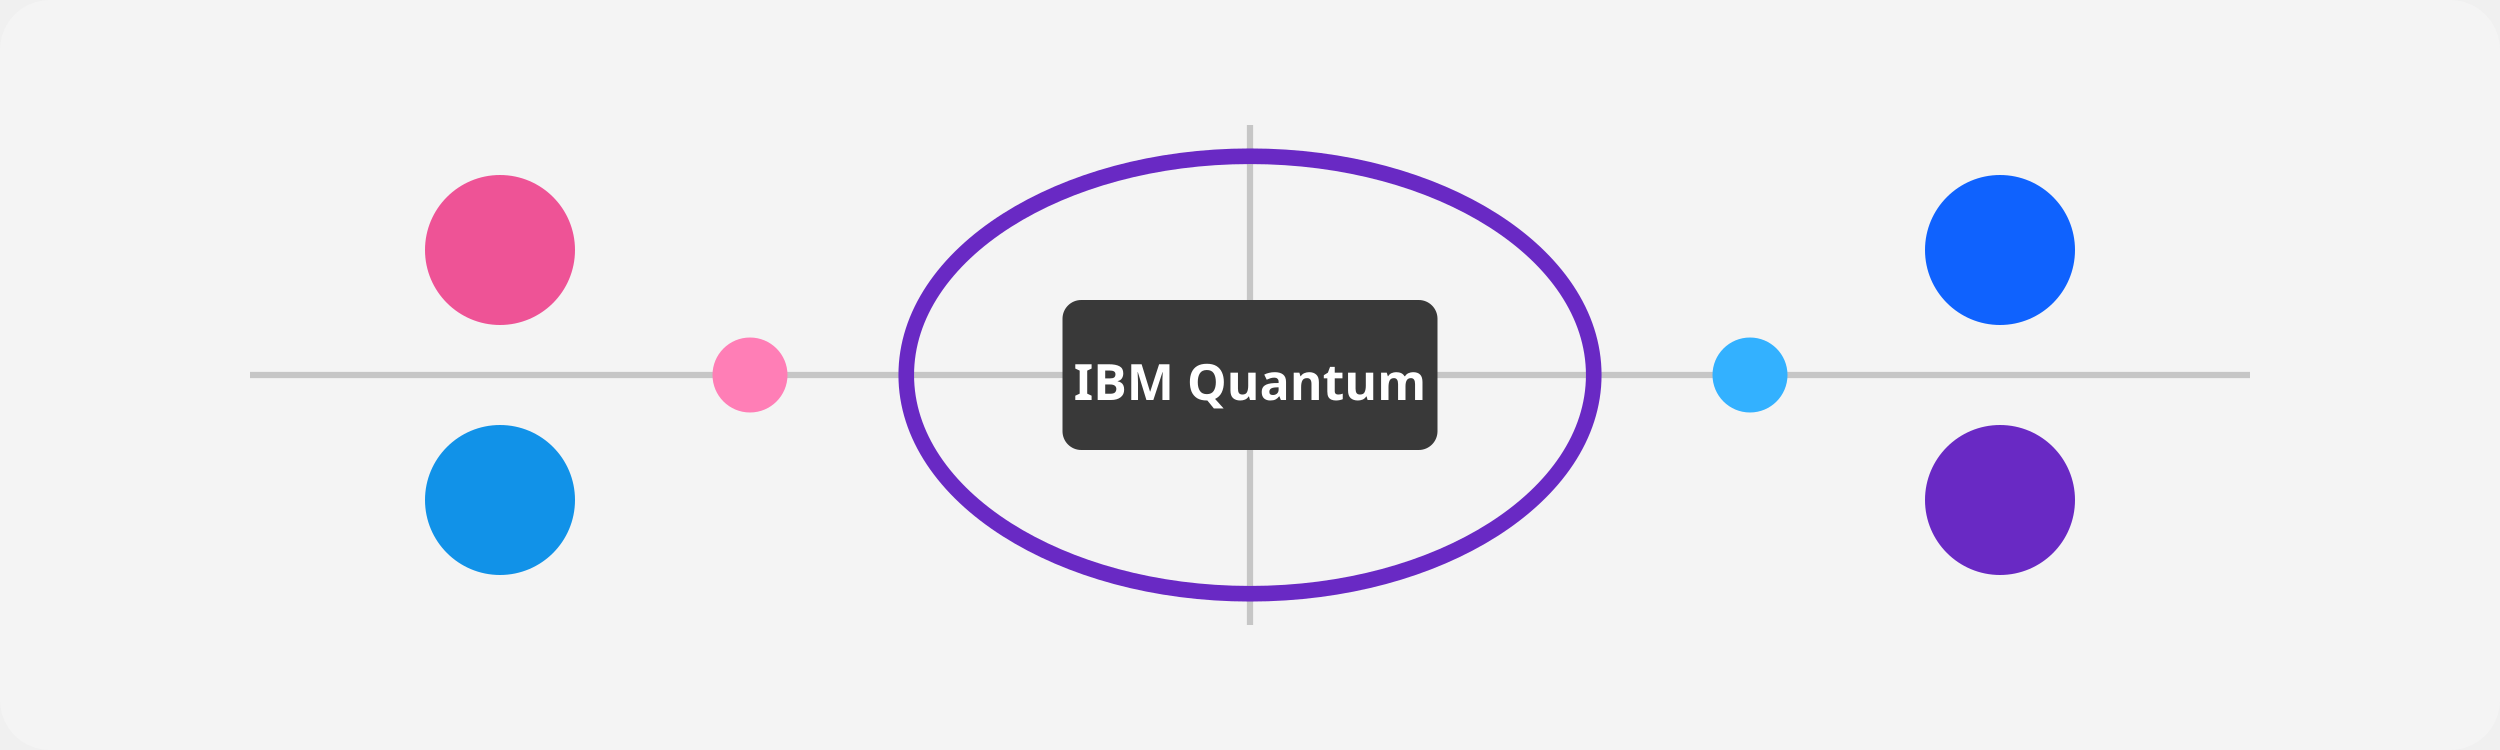
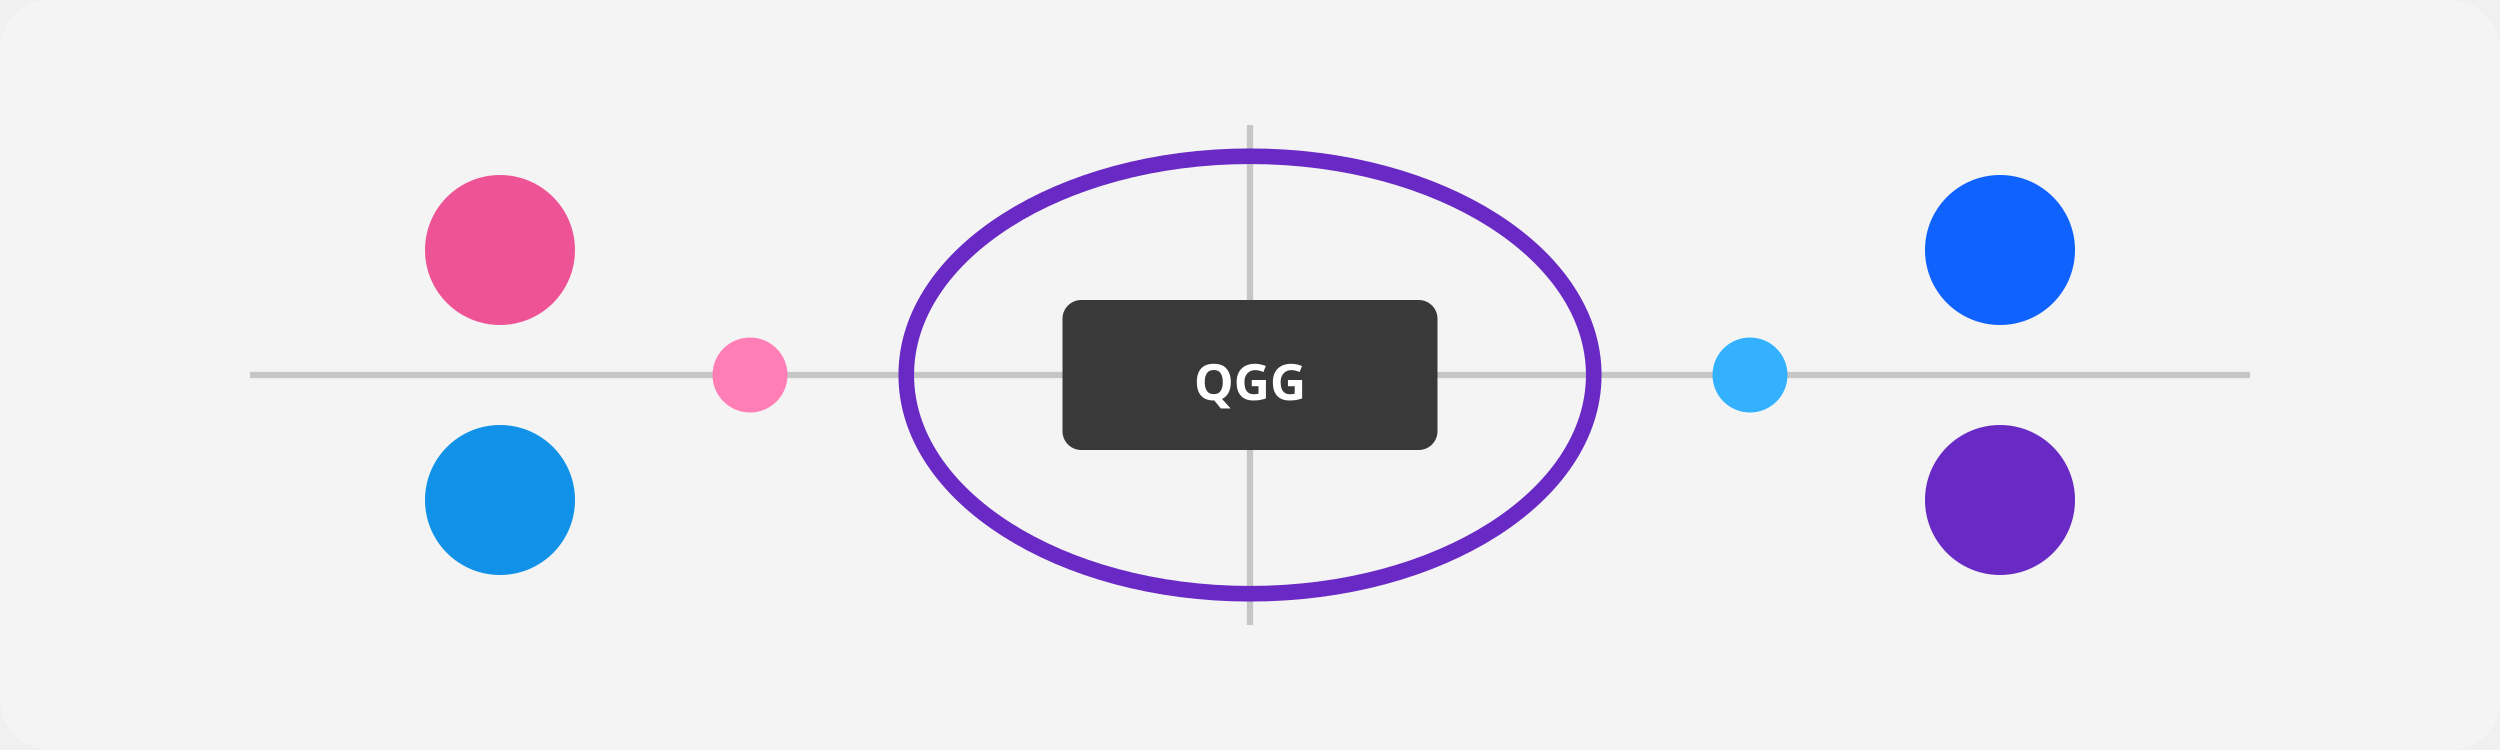
- <svg xmlns="http://www.w3.org/2000/svg" viewBox="0 0 400 120" role="img" aria-label="IBM Quantum Ecosystem">
+ <svg xmlns="http://www.w3.org/2000/svg" viewBox="0 0 400 120" role="img" aria-label="Quantum ecosystem">
  <rect width="400" height="120" fill="#f4f4f4" rx="8" />
  <line x1="40" y1="60" x2="360" y2="60" stroke="#c6c6c6" stroke-width="1" />
  <line x1="200" y1="20" x2="200" y2="100" stroke="#c6c6c6" stroke-width="1" />
  <ellipse cx="200" cy="60" rx="55" ry="35" fill="none" stroke="#6929c4" stroke-width="2.5" />
  <rect x="170" y="48" width="60" height="24" fill="#393939" rx="3" />
-   <text x="200" y="64" text-anchor="middle" fill="#fff" font-family="system-ui,sans-serif" font-size="8" font-weight="600">IBM Quantum</text>
+   <text x="200" y="64" text-anchor="middle" fill="#fff" font-family="system-ui,sans-serif" font-size="8" font-weight="600">QGG</text>
  <circle cx="80" cy="40" r="12" fill="#ee5396" />
  <circle cx="320" cy="40" r="12" fill="#0f62fe" />
  <circle cx="80" cy="80" r="12" fill="#1192e8" />
  <circle cx="320" cy="80" r="12" fill="#6929c4" />
  <circle cx="120" cy="60" r="6" fill="#ff7eb6" />
  <circle cx="280" cy="60" r="6" fill="#33b1ff" />
</svg>
